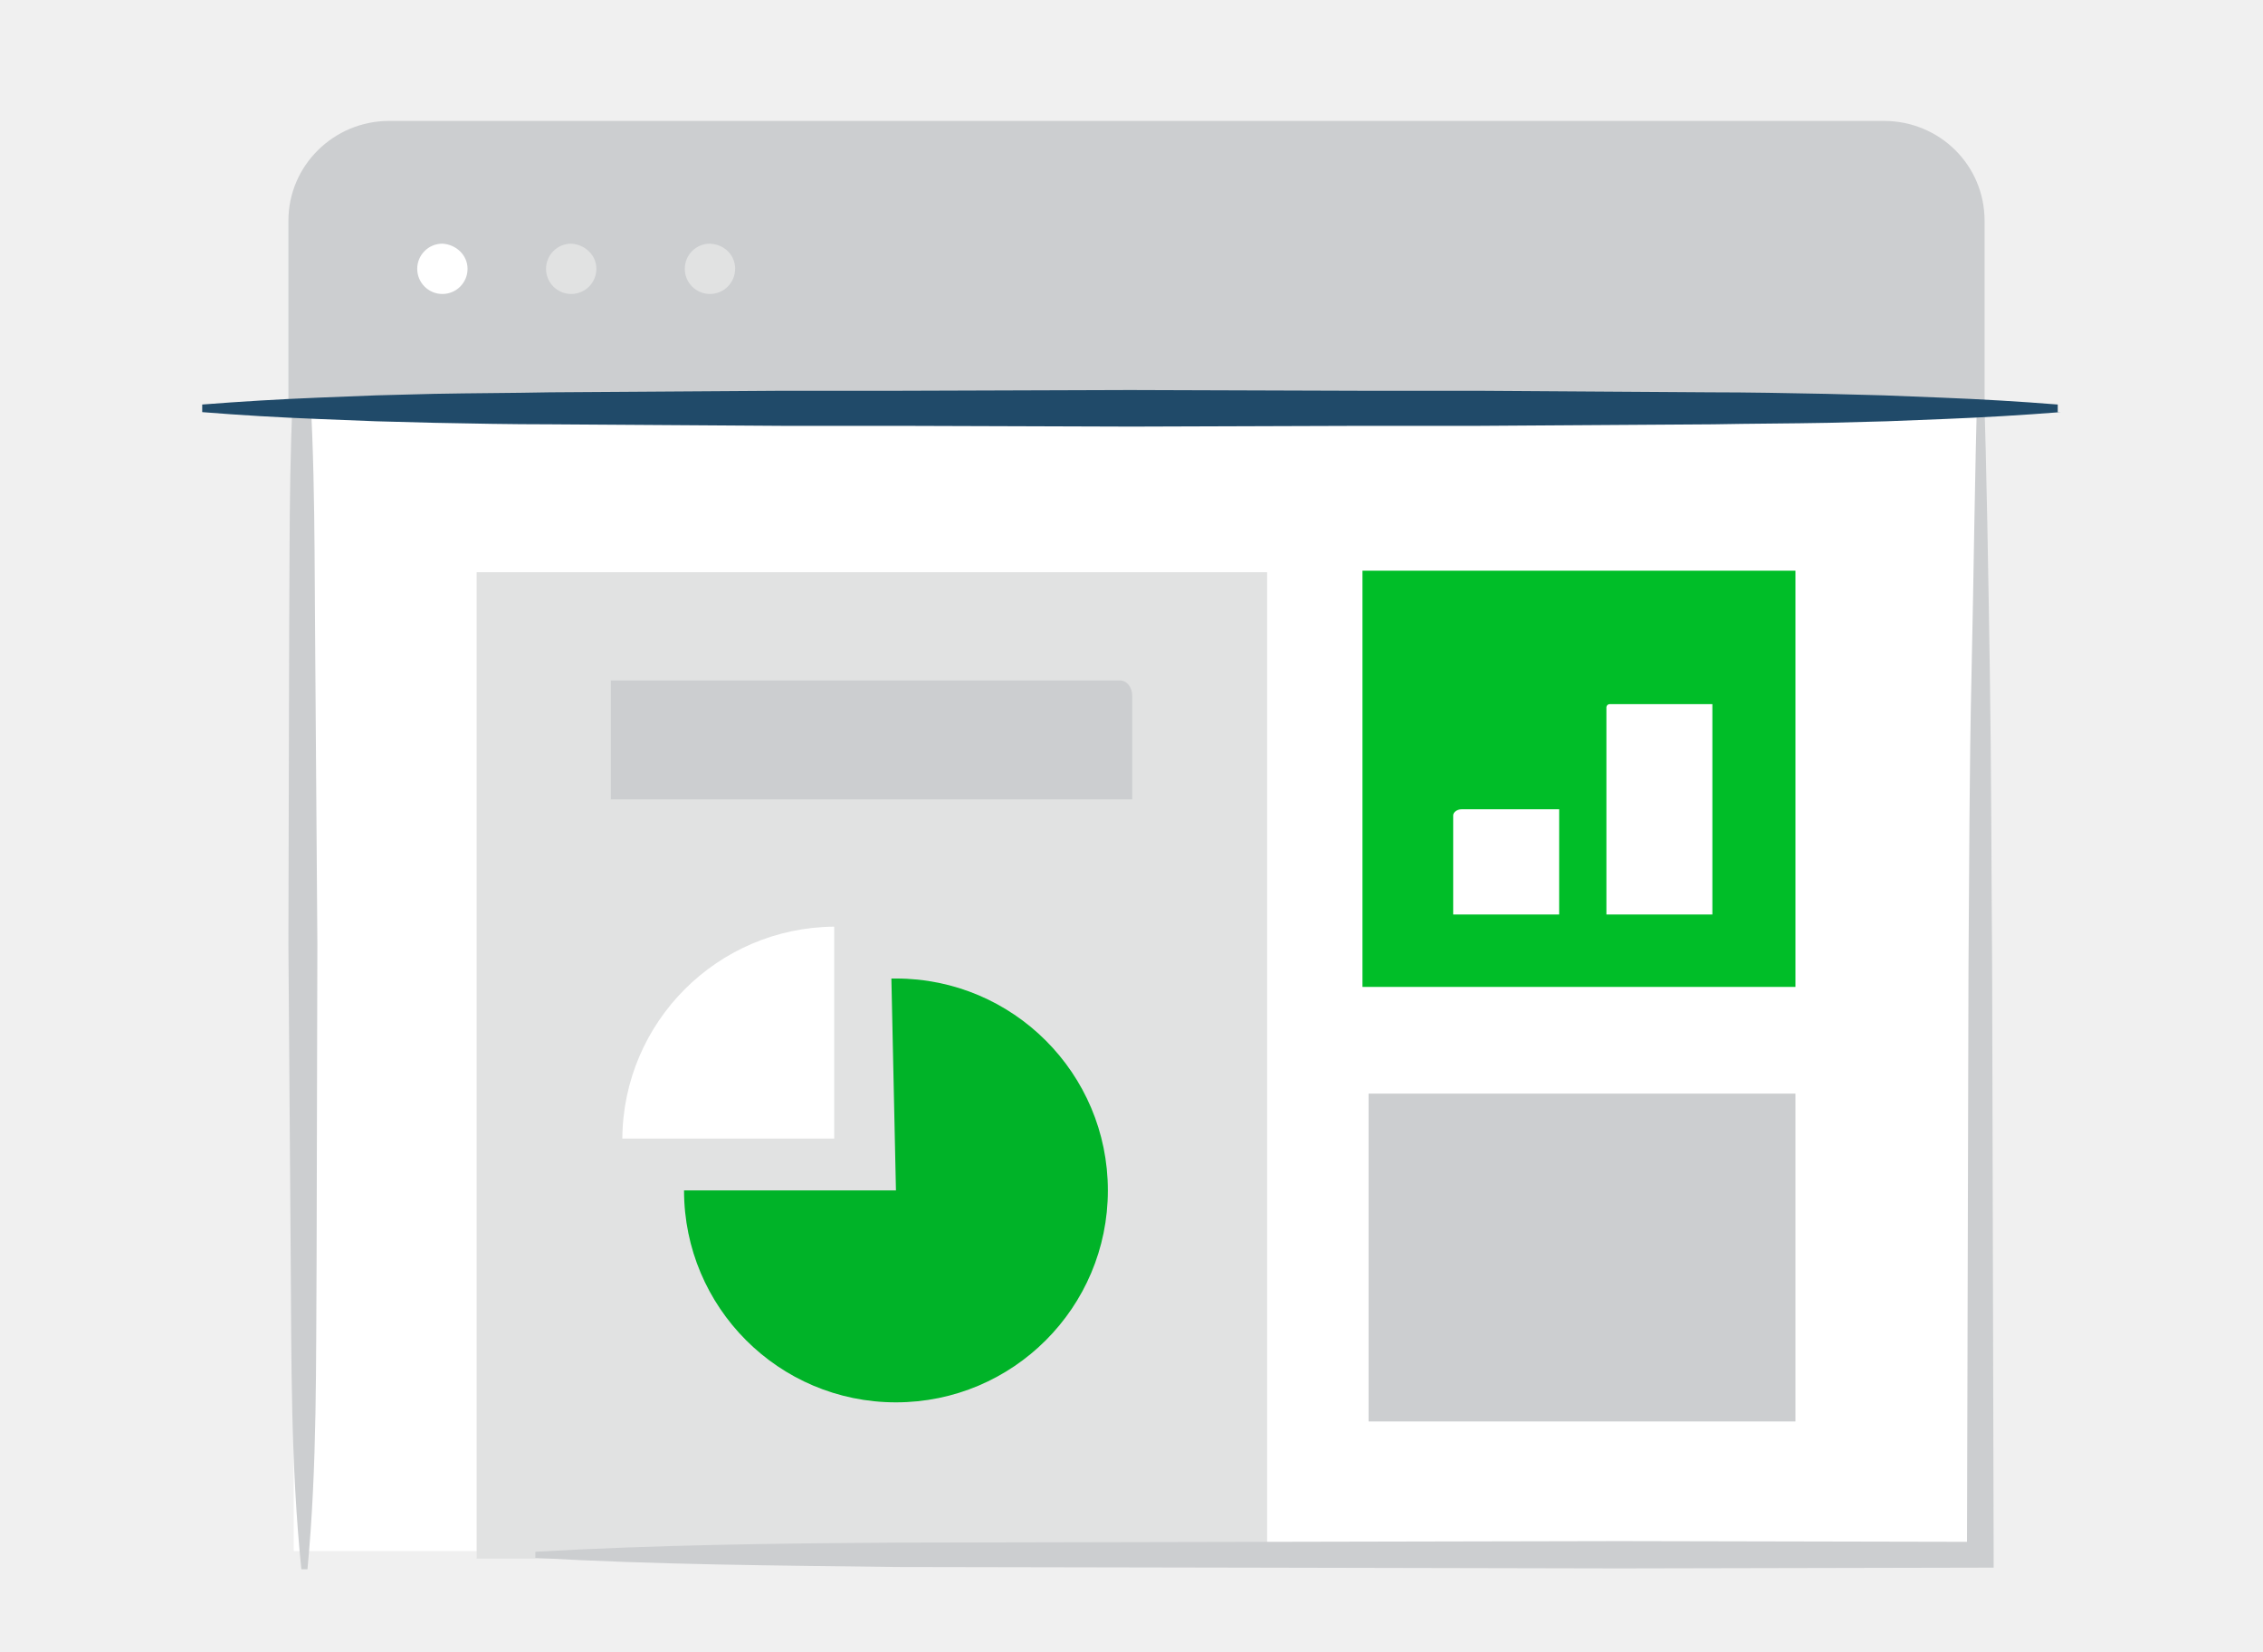
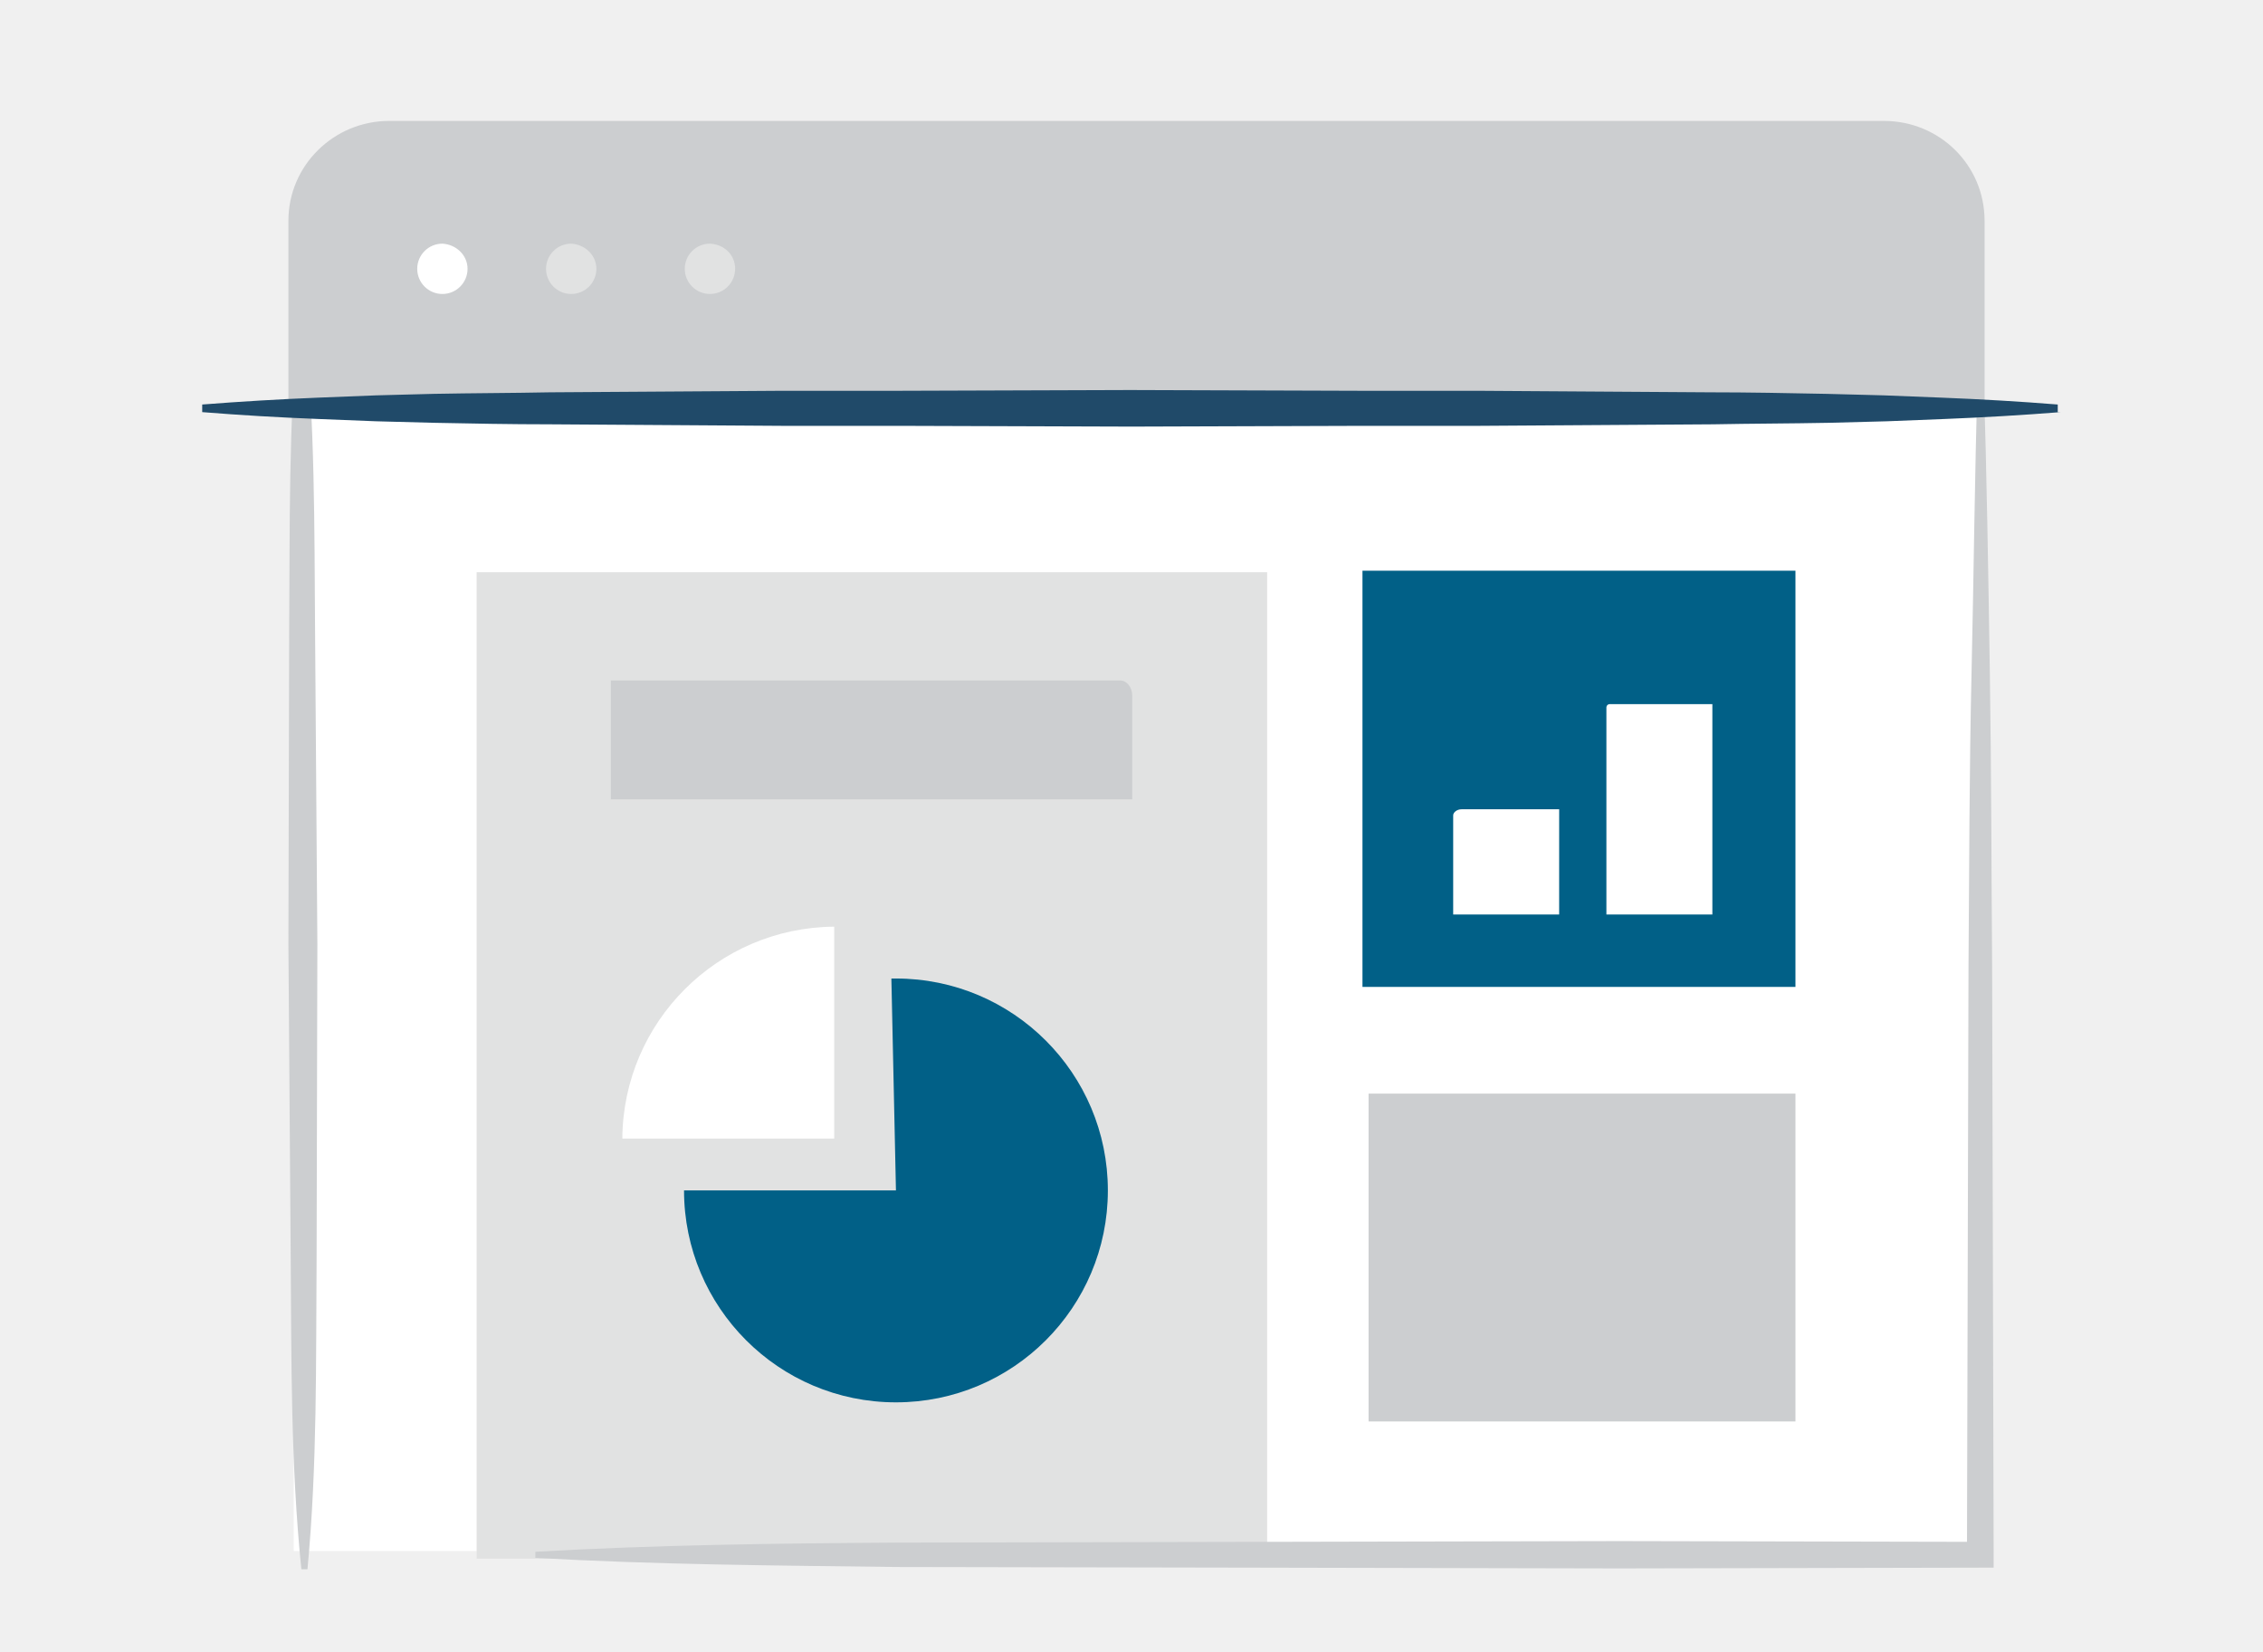
<svg xmlns="http://www.w3.org/2000/svg" viewBox="0 0 1600 1168">
  <defs>
-     <style>.cls-1{fill:#fff}.cls-2{fill:#E1E2E2}.cls-3{fill:#00b328}.cls-4{fill:#CCCED0}.cls-5{fill:#CCCED0}.cls-6{fill:#def2fa}.cls-7{fill:#00be28}.cls-8{fill:#204A69}.cls-9{fill:#E1E2E2}.cls-10{fill:none}</style>
+     <style>.cls-1{fill:#fff}.cls-2{fill:#E1E2E2}.cls-3{fill:#016087}.cls-4{fill:#CCCED0}.cls-5{fill:#CCCED0}.cls-6{fill:#def2fa}.cls-7{fill:#016087}.cls-8{fill:#204A69}.cls-9{fill:#E1E2E2}.cls-10{fill:none}</style>
  </defs>
  <g id="google-adwords">
    <path class="cls-1" d="M207.68 272h1191.1v824.61H207.68z" />
    <path class="cls-2" d="M337 1102h558.9V404.56H337" />
    <path class="cls-3" d="M633.46 841.66H483.63c0 82.46 66.83 149.83 149.83 149.83a149.83 149.83 0 0 0 0-299.66h-3.23z" />
    <path class="cls-1" d="M589.81 805V655.18A150.91 150.91 0 0 0 440 805z" />
    <path class="cls-4" d="M431.89 565.17v-84.08h360c4.85 0 8.62 4.86 8.62 10.78v73.3z" />
    <path class="cls-1" d="M212.53 1109.52l-1.61-883.89" />
    <path class="cls-5" d="M213.07 1109.52c-7.54-73.84-7-147.13-7.54-221l-1.62-221 .54-221c.54-73.84-.54-147.13 6.47-221h4.31c7.54 73.84 7 147.13 7.54 221l1.62 221-.54 221c-.54 73.84.54 147.13-6.47 221zm1189.49-841.85c2.15 69 3.23 138.51 4.31 208s1.08 138.52 1.62 208l1.07 415.54v9.16h-9.16l-255.47.54-255.46-.54-255.47-.47c-85.16-1.07-170.31-1.61-255.47-6.46v-4.31c85.16-4.86 170.31-5.93 255.47-6.47l255.47-.54 255.46-.54 255.47.54-9.7 9.16 1.08-415.54c.54-69.52.54-138.51 2.15-208s2.16-138.51 4.32-208z" />
    <path class="cls-4" d="M203.91 294.61V156.1c0-39.34 32.34-70.6 71.14-70.6H1332c39.35 0 71.15 31.26 71.15 70.6v138.51z" />
    <path class="cls-6" d="M1459.15 267.67H140.85" />
    <path class="cls-4" d="M967.62 773.21h301.81V1005H967.62z" />
    <path class="cls-7" d="M963.3 403.48v294.28h306.13V403.48zm139.06 243.08h-74.92v-70.07c0-2.16 2.7-4.31 5.93-4.31h69zm33.41 0V500a2.32 2.32 0 0 1 2.16-2.16h72.76v148.72z" />
    <path class="cls-8" d="M1457 291.38c-27.49 2.16-55 3.77-81.92 4.85l-41 1.62-20.48.54-20.48.54c-27.49.54-55 .54-81.92 1.07l-81.93.54-83 .54h-81.89l-164.38.54-164.92-.54h-82.46l-81.92-.54-81.93-.54c-27.48 0-55-.53-81.92-1.07l-20.48-.54-20.48-.54-41-1.62c-27.49-1.08-55-2.69-81.92-4.85V286c27.48-2.15 55-3.77 81.92-4.85l41-1.62 20.48-.54 20.48-.53c27.49-.54 55-.54 81.92-1.08l81.93-.54 81.92-.54h81.92l164.38-.54 164.38.54h81.93l81.92.54 81.92.54c27.49 0 55 .54 81.92 1.08l20.48.53 20.48.54 41 1.62c27.49 1.08 55 2.7 81.93 4.85v5.39z" />
    <path class="cls-1" d="M330.57 190.06a17.79 17.79 0 1 1-17.79-17.79c9.7.54 17.79 8.08 17.79 17.79" />
    <path class="cls-9" d="M421.65 190.06a17.79 17.79 0 1 1-17.79-17.79c9.71.54 17.79 8.08 17.79 17.79m98.09 0A17.79 17.79 0 1 1 502 172.27c10.24.54 17.78 8.08 17.78 17.79" />
  </g>
  <g id="clear_rectangle" data-name="clear rectangle">
    <path id="Layer_4" data-name="Layer 4" class="cls-10" d="M0 0h1600v1168H0z" />
  </g>
</svg>
